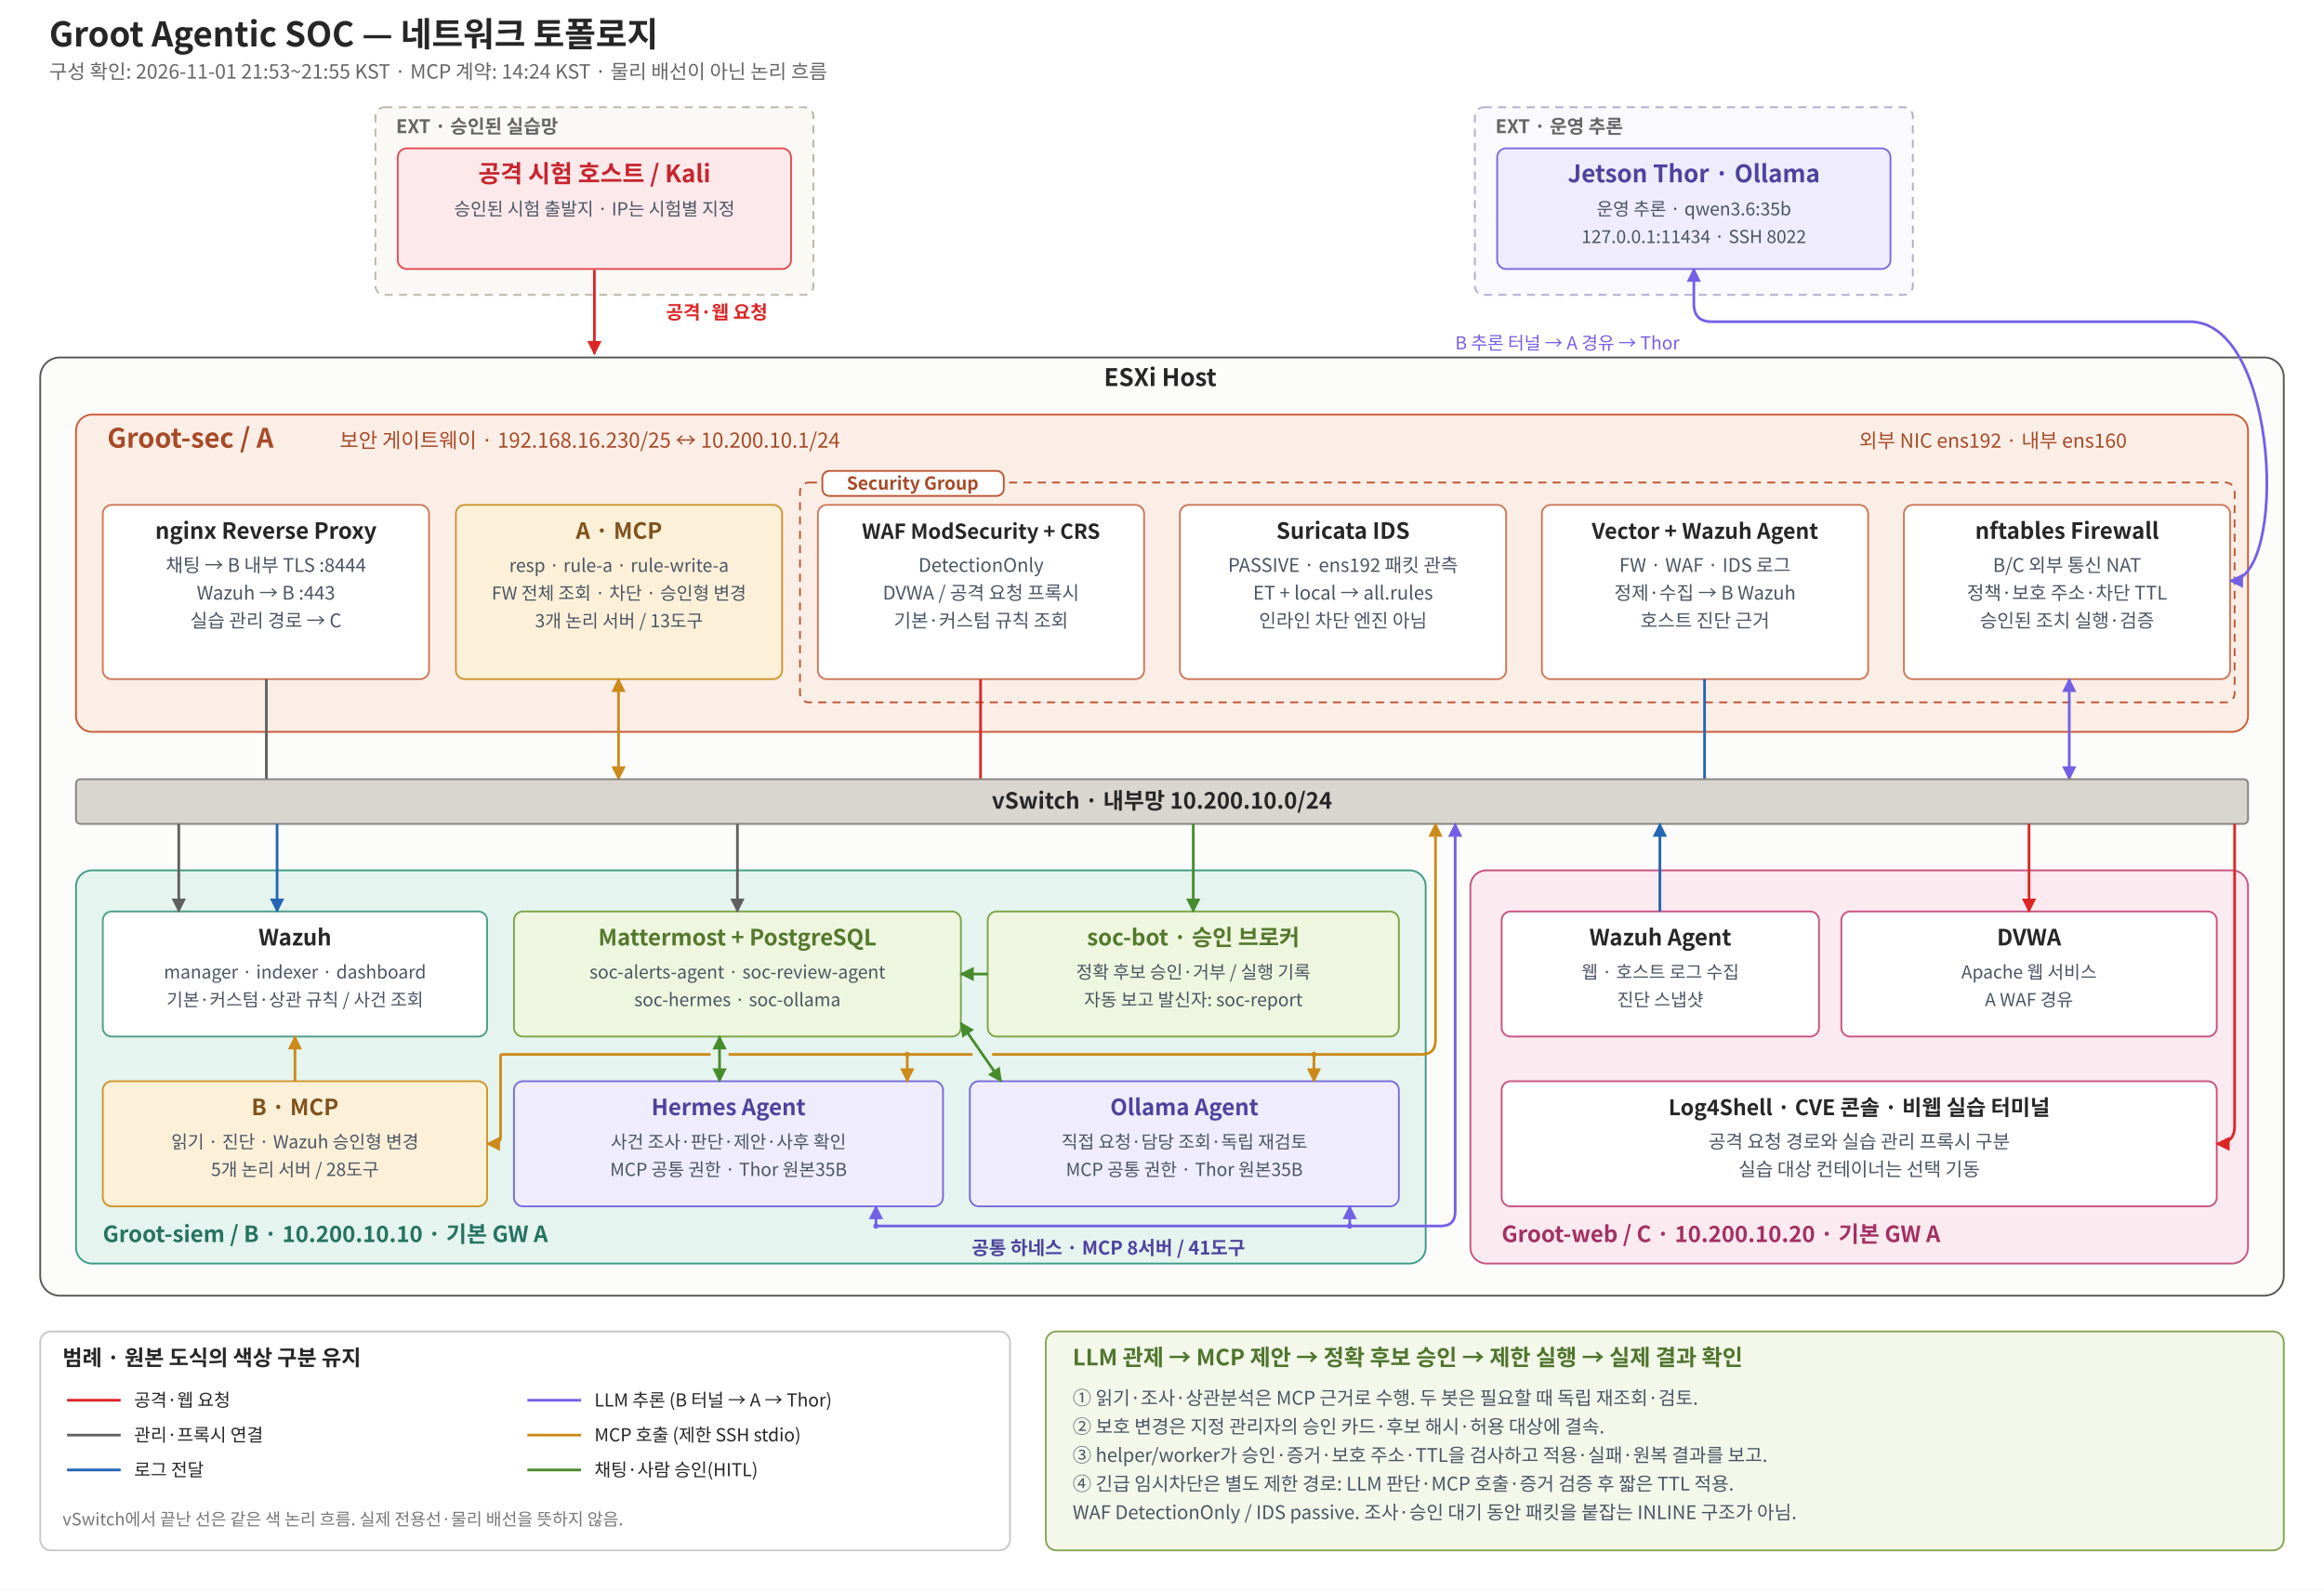
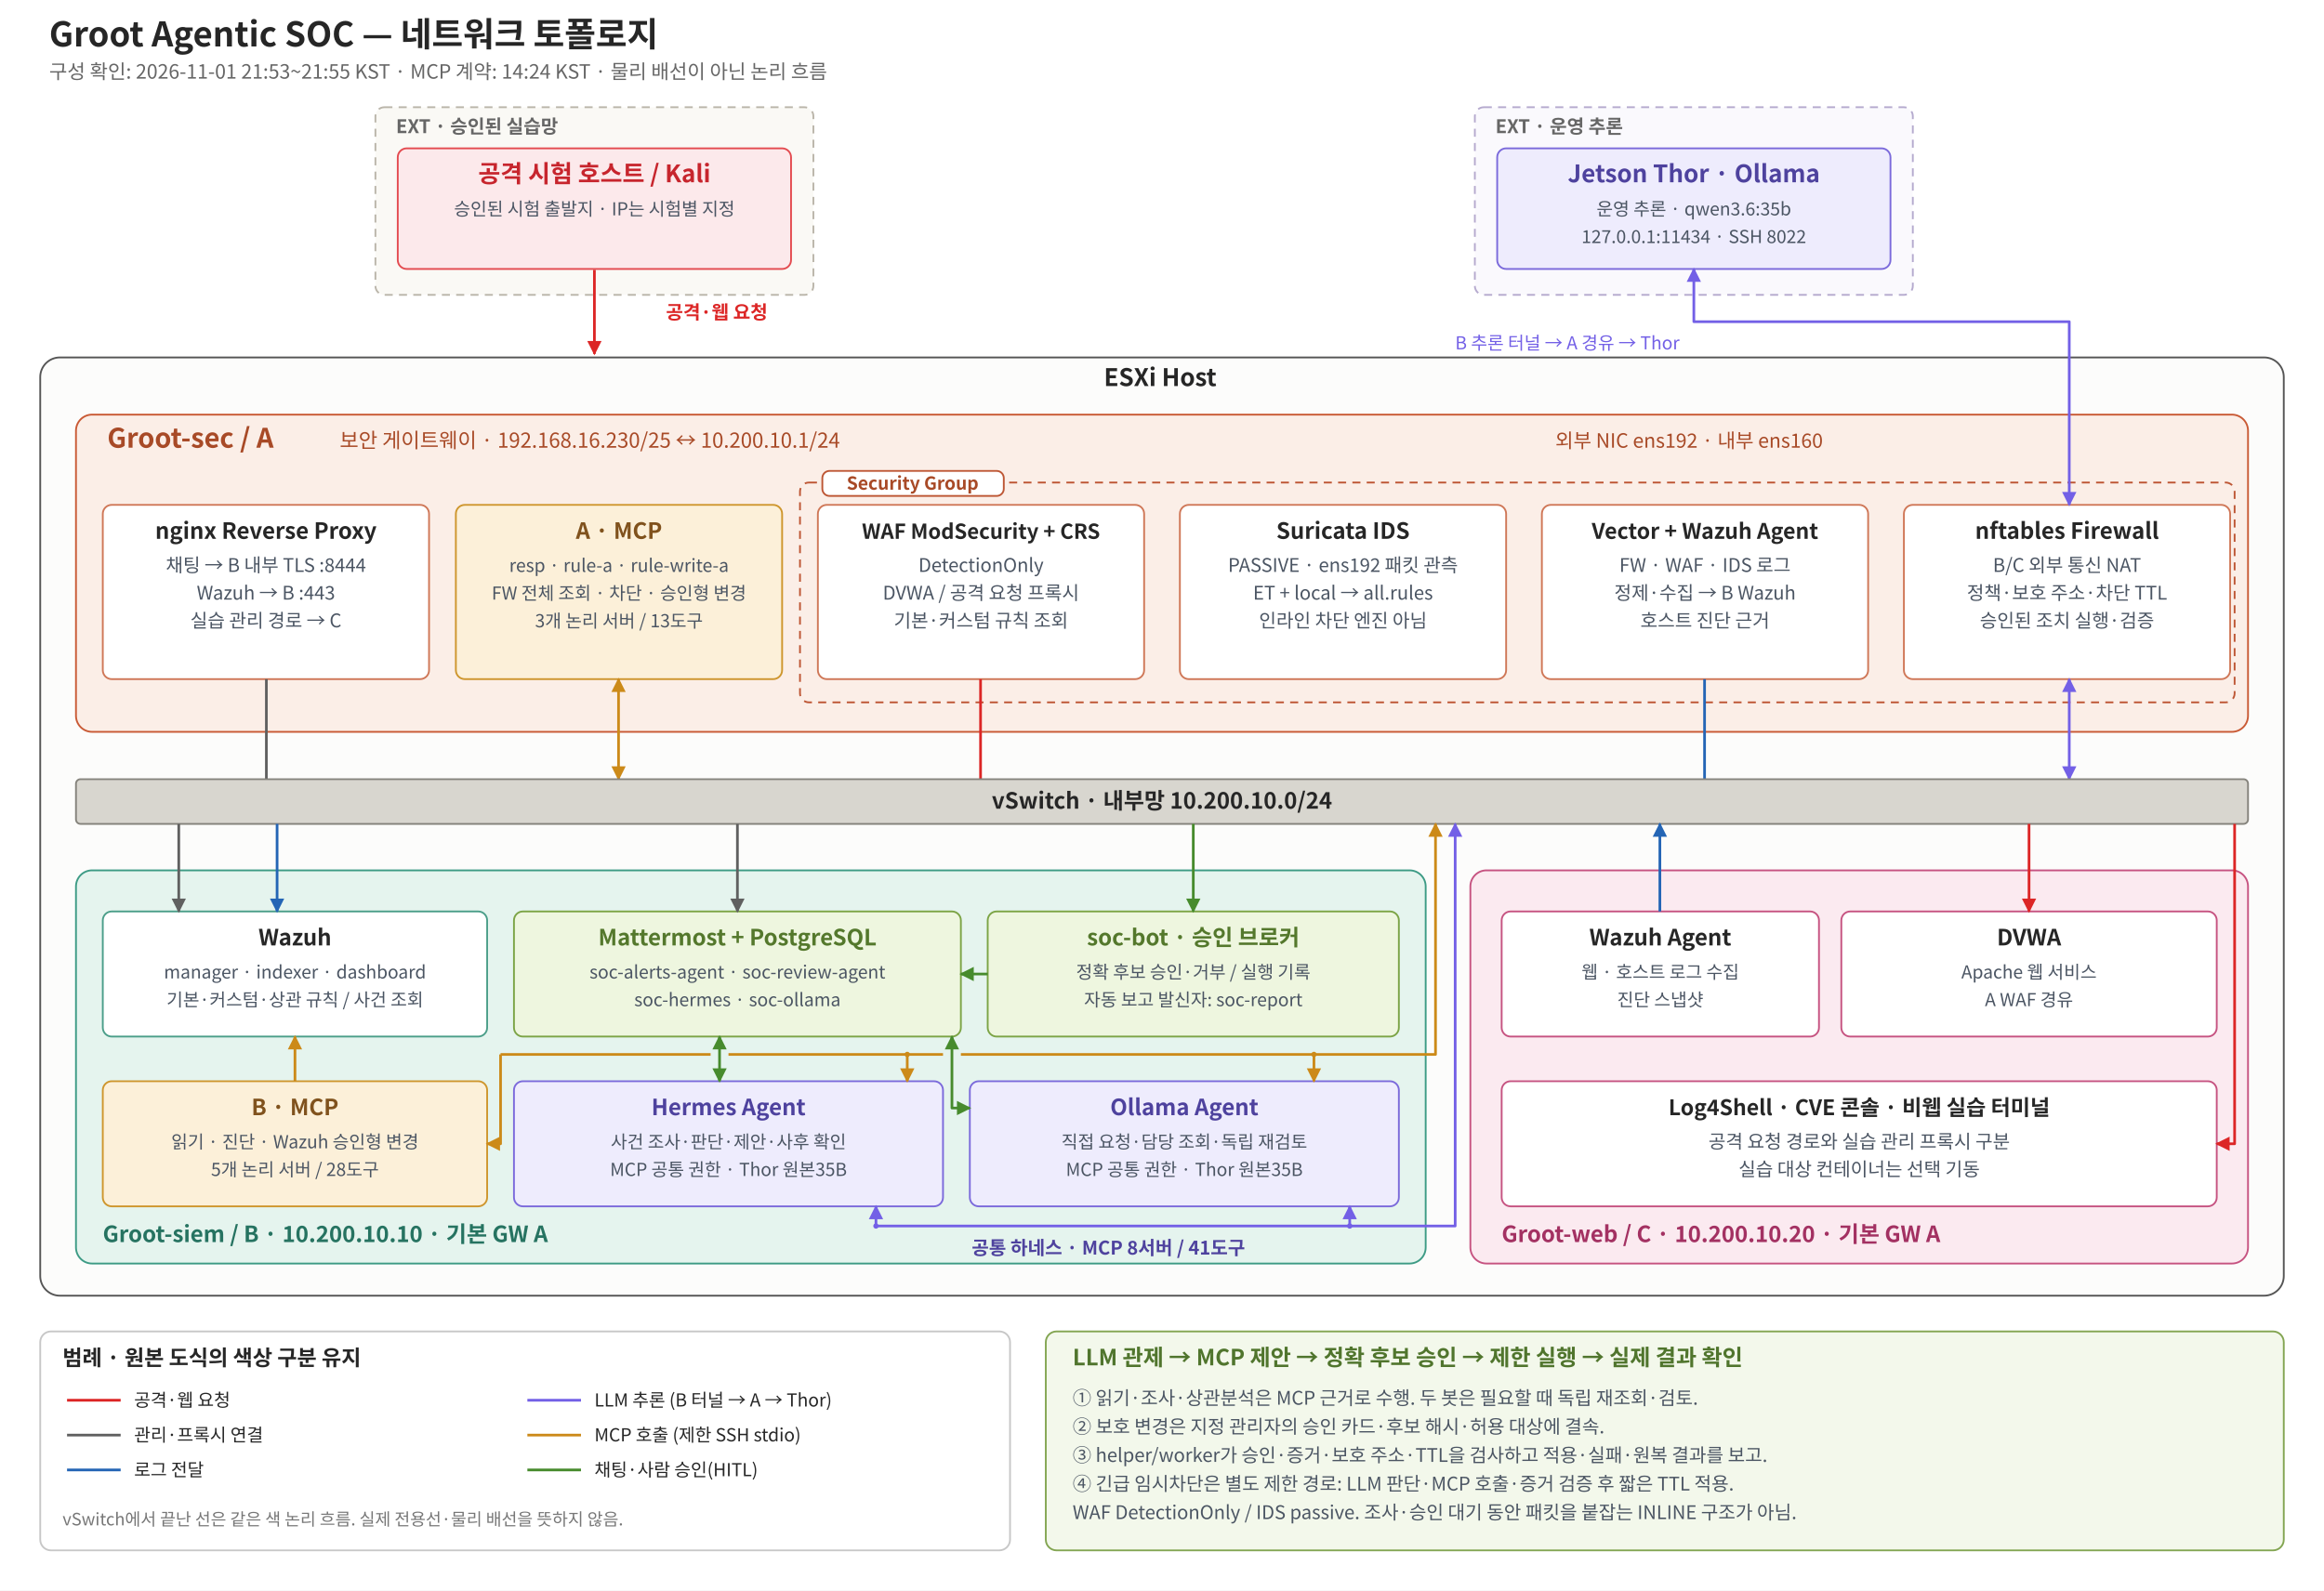
<svg xmlns="http://www.w3.org/2000/svg" width="2600" height="1780" viewBox="0 0 2600 1780" role="img" aria-labelledby="title desc">
  <style>text{font-family:"Apple SD Gothic Neo","Noto Sans CJK KR","Malgun Gothic",sans-serif;fill:#262626}</style>
  <defs>
    <marker id="attack" viewBox="0 0 10 10" refX="9" refY="5" markerUnits="userSpaceOnUse" markerWidth="16" markerHeight="16" orient="auto-start-reverse">
      <path d="M0 0L10 5L0 10Z" fill="#dc2626" />
    </marker>
    <marker id="management" viewBox="0 0 10 10" refX="9" refY="5" markerUnits="userSpaceOnUse" markerWidth="16" markerHeight="16" orient="auto-start-reverse">
      <path d="M0 0L10 5L0 10Z" fill="#606060" />
    </marker>
    <marker id="logs" viewBox="0 0 10 10" refX="9" refY="5" markerUnits="userSpaceOnUse" markerWidth="16" markerHeight="16" orient="auto-start-reverse">
      <path d="M0 0L10 5L0 10Z" fill="#2465b5" />
    </marker>
    <marker id="llm" viewBox="0 0 10 10" refX="9" refY="5" markerUnits="userSpaceOnUse" markerWidth="16" markerHeight="16" orient="auto-start-reverse">
      <path d="M0 0L10 5L0 10Z" fill="#7360e6" />
    </marker>
    <marker id="mcp" viewBox="0 0 10 10" refX="9" refY="5" markerUnits="userSpaceOnUse" markerWidth="16" markerHeight="16" orient="auto-start-reverse">
      <path d="M0 0L10 5L0 10Z" fill="#cc8a19" />
    </marker>
    <marker id="approval" viewBox="0 0 10 10" refX="9" refY="5" markerUnits="userSpaceOnUse" markerWidth="16" markerHeight="16" orient="auto-start-reverse">
      <path d="M0 0L10 5L0 10Z" fill="#478b2d" />
    </marker>
    <marker id="internal" viewBox="0 0 10 10" refX="9" refY="5" markerUnits="userSpaceOnUse" markerWidth="16" markerHeight="16" orient="auto-start-reverse">
      <path d="M0 0L10 5L0 10Z" fill="#cf5389" />
    </marker>
    <marker id="external" viewBox="0 0 10 10" refX="9" refY="5" markerUnits="userSpaceOnUse" markerWidth="16" markerHeight="16" orient="auto-start-reverse">
      <path d="M0 0L10 5L0 10Z" fill="#ef9848" />
    </marker>
  </defs>
  <rect x="0" y="0" width="2600" height="1780" rx="0" fill="#ffffff" stroke="none" stroke-width="2" />
  <text x="55" y="52" font-size="38" style="fill:#262626" text-anchor="start" font-weight="700">Groot Agentic SOC — 네트워크 토폴로지</text>
  <text x="55" y="88" font-size="22" style="fill:#666666" text-anchor="start">구성 확인: 2026-11-01 21:53~21:55 KST · MCP 계약: 14:24 KST · 물리 배선이 아닌 논리 흐름</text>
  <rect x="420" y="120" width="490" height="210" rx="10" fill="#faf9f5" stroke="#bab5aa" stroke-width="2" stroke-dasharray="9 7" />
  <text x="443" y="149" font-size="21" style="fill:#666666" text-anchor="start" font-weight="700">EXT · 승인된 실습망</text>
  <rect x="445" y="166" width="440" height="135" rx="10" fill="#fce9eb" stroke="#e34b50" stroke-width="2" />
  <text x="665.0" y="204" font-size="27" style="fill:#c7252d" text-anchor="middle" font-weight="700">공격 시험 호스트 / Kali</text>
  <text x="665.0" y="241" font-size="20" style="fill:#4b5563" text-anchor="middle">승인된 시험 출발지 · IP는 시험별 지정</text>
  <path d="M665 302V396" fill="none" stroke="#dc2626" stroke-width="3" stroke-linejoin="round" marker-end="url(#attack)" />
  <text x="745" y="357" font-size="21" style="fill:#dc2626" text-anchor="start" font-weight="700">공격·웹 요청</text>
  <rect x="1650" y="120" width="490" height="210" rx="10" fill="#faf9fd" stroke="#b5aace" stroke-width="2" stroke-dasharray="9 7" />
  <text x="1673" y="149" font-size="21" style="fill:#666666" text-anchor="start" font-weight="700">EXT · 운영 추론</text>
  <rect x="1675" y="166" width="440" height="135" rx="10" fill="#eeecfd" stroke="#7b6adb" stroke-width="2" />
  <text x="1895.0" y="204" font-size="27" style="fill:#4e429e" text-anchor="middle" font-weight="700">Jetson Thor · Ollama</text>
  <text x="1895.0" y="241" font-size="20" style="fill:#4b5563" text-anchor="middle">운영 추론 · qwen3.6:35b</text>
  <text x="1895.0" y="272" font-size="20" style="fill:#4b5563" text-anchor="middle">127.0.0.1:11434 · SSH 8022</text>
  <rect x="45" y="400" width="2510" height="1050" rx="22" fill="#fcfcfb" stroke="#555555" stroke-width="2" />
  <text x="1298" y="432" font-size="27" style="fill:#262626" text-anchor="middle" font-weight="700">ESXi Host</text>
  <rect x="85" y="464" width="2430" height="355" rx="18" fill="#fbeee7" stroke="#c95a35" stroke-width="2" />
  <text x="120" y="501" font-size="30" style="fill:#a84a27" text-anchor="start" font-weight="700">Groot-sec / A</text>
  <text x="380" y="501" font-size="23" style="fill:#a84a27" text-anchor="start">보안 게이트웨이 · 192.168.16.230/25 ↔ 10.200.10.1/24</text>
-   <text x="2080" y="501" font-size="22" style="fill:#a84a27" text-anchor="start">외부 NIC ens192 · 내부 ens160</text>
+   <text x="1740" y="501" font-size="22" style="fill:#a84a27" text-anchor="start">외부 NIC ens192 · 내부 ens160</text>
  <rect x="895" y="540" width="1605" height="246" rx="10" fill="none" stroke="#bd5634" stroke-width="2" stroke-dasharray="9 7" />
  <rect x="920" y="527" width="203" height="28" rx="8" fill="white" stroke="#bd5634" stroke-width="2" />
  <text x="1021" y="548" font-size="20" style="fill:#a84a27" text-anchor="middle" font-weight="700">Security Group</text>
  <rect x="115" y="565" width="365" height="195" rx="10" fill="white" stroke="#cf7757" stroke-width="2" />
  <text x="297.5" y="603" font-size="25" style="fill:#262626" text-anchor="middle" font-weight="700">nginx Reverse Proxy</text>
  <text x="297.5" y="640" font-size="21" style="fill:#4b5563" text-anchor="middle">채팅 → B 내부 TLS :8444</text>
  <text x="297.5" y="671" font-size="21" style="fill:#4b5563" text-anchor="middle">Wazuh → B :443</text>
  <text x="297.5" y="702" font-size="21" style="fill:#4b5563" text-anchor="middle">실습 관리 경로 → C</text>
  <rect x="510" y="565" width="365" height="195" rx="10" fill="#fcf0d9" stroke="#ce962d" stroke-width="2" />
  <text x="692.5" y="603" font-size="25" style="fill:#80521d" text-anchor="middle" font-weight="700">A · MCP</text>
  <text x="692.5" y="640" font-size="20" style="fill:#4b5563" text-anchor="middle">resp · rule-a · rule-write-a</text>
  <text x="692.5" y="671" font-size="20" style="fill:#4b5563" text-anchor="middle">FW 전체 조회 · 차단 · 승인형 변경</text>
  <text x="692.5" y="702" font-size="20" style="fill:#4b5563" text-anchor="middle">3개 논리 서버 / 13도구</text>
  <rect x="915" y="565" width="365" height="195" rx="10" fill="white" stroke="#cf7757" stroke-width="2" />
  <text x="1097.5" y="603" font-size="23" style="fill:#262626" text-anchor="middle" font-weight="700">WAF ModSecurity + CRS</text>
  <text x="1097.5" y="640" font-size="21" style="fill:#4b5563" text-anchor="middle">DetectionOnly</text>
  <text x="1097.5" y="671" font-size="21" style="fill:#4b5563" text-anchor="middle">DVWA / 공격 요청 프록시</text>
  <text x="1097.5" y="702" font-size="21" style="fill:#4b5563" text-anchor="middle">기본·커스텀 규칙 조회</text>
  <rect x="1320" y="565" width="365" height="195" rx="10" fill="white" stroke="#cf7757" stroke-width="2" />
  <text x="1502.5" y="603" font-size="25" style="fill:#262626" text-anchor="middle" font-weight="700">Suricata IDS</text>
  <text x="1502.5" y="640" font-size="21" style="fill:#4b5563" text-anchor="middle">PASSIVE · ens192 패킷 관측</text>
  <text x="1502.5" y="671" font-size="21" style="fill:#4b5563" text-anchor="middle">ET + local → all.rules</text>
  <text x="1502.5" y="702" font-size="21" style="fill:#4b5563" text-anchor="middle">인라인 차단 엔진 아님</text>
  <rect x="1725" y="565" width="365" height="195" rx="10" fill="white" stroke="#cf7757" stroke-width="2" />
  <text x="1907.5" y="603" font-size="24" style="fill:#262626" text-anchor="middle" font-weight="700">Vector + Wazuh Agent</text>
  <text x="1907.5" y="640" font-size="21" style="fill:#4b5563" text-anchor="middle">FW · WAF · IDS 로그</text>
  <text x="1907.5" y="671" font-size="21" style="fill:#4b5563" text-anchor="middle">정제·수집 → B Wazuh</text>
  <text x="1907.5" y="702" font-size="21" style="fill:#4b5563" text-anchor="middle">호스트 진단 근거</text>
  <rect x="2130" y="565" width="365" height="195" rx="10" fill="white" stroke="#cf7757" stroke-width="2" />
  <text x="2312.5" y="603" font-size="25" style="fill:#262626" text-anchor="middle" font-weight="700">nftables Firewall</text>
  <text x="2312.5" y="640" font-size="21" style="fill:#4b5563" text-anchor="middle">B/C 외부 통신 NAT</text>
  <text x="2312.5" y="671" font-size="21" style="fill:#4b5563" text-anchor="middle">정책·보호 주소·차단 TTL</text>
  <text x="2312.5" y="702" font-size="21" style="fill:#4b5563" text-anchor="middle">승인된 조치 실행·검증</text>
-   <path id="gateway-thor-inference" d="M2495 650C2560 650 2550 360 2450 360H1915Q1895 360 1895 340V301" fill="none" stroke="#7360e6" stroke-width="3" stroke-linejoin="round" marker-end="url(#llm)" marker-start="url(#llm)" />
+   <path id="gateway-thor-inference" d="M2315 565V360H1895V301" fill="none" stroke="#7360e6" stroke-width="3" stroke-linejoin="round" marker-end="url(#llm)" marker-start="url(#llm)" />
  <text x="1628" y="391" font-size="20" style="fill:#7360e6" text-anchor="start">B 추론 터널 → A 경유 → Thor</text>
  <path d="M298 760V872" fill="none" stroke="#606060" stroke-width="3" stroke-linejoin="round" />
  <path d="M692 760V872" fill="none" stroke="#cc8a19" stroke-width="3" stroke-linejoin="round" marker-end="url(#mcp)" marker-start="url(#mcp)" />
  <path d="M1097 760V872" fill="none" stroke="#dc2626" stroke-width="3" stroke-linejoin="round" />
  <path d="M1907 760V872" fill="none" stroke="#2465b5" stroke-width="3" stroke-linejoin="round" />
  <path id="switch-gateway-inference" d="M2315 872V760" fill="none" stroke="#7360e6" stroke-width="3" stroke-linejoin="round" marker-end="url(#llm)" marker-start="url(#llm)" />
  <rect x="85" y="872" width="2430" height="50" rx="5" fill="#d8d6cf" stroke="#85837c" stroke-width="2" />
  <text x="1300" y="905" font-size="25" style="fill:#262626" text-anchor="middle" font-weight="700">vSwitch · 내부망 10.200.10.0/24</text>
  <rect x="85" y="974" width="1510" height="440" rx="18" fill="#e5f4ee" stroke="#3d9b85" stroke-width="2" />
  <rect x="1645" y="974" width="870" height="440" rx="18" fill="#fbeaf0" stroke="#c65381" stroke-width="2" />
  <rect x="115" y="1020" width="430" height="140" rx="10" fill="white" stroke="#4b9e89" stroke-width="2" />
  <text x="330.0" y="1058" font-size="25" style="fill:#262626" text-anchor="middle" font-weight="700">Wazuh</text>
  <text x="330.0" y="1095" font-size="20" style="fill:#4b5563" text-anchor="middle">manager · indexer · dashboard</text>
  <text x="330.0" y="1126" font-size="20" style="fill:#4b5563" text-anchor="middle">기본·커스텀·상관 규칙 / 사건 조회</text>
  <rect x="575" y="1020" width="500" height="140" rx="10" fill="#eef6df" stroke="#7ca446" stroke-width="2" />
  <text x="825.0" y="1058" font-size="25" style="fill:#54782c" text-anchor="middle" font-weight="700">Mattermost + PostgreSQL</text>
  <text x="825.0" y="1095" font-size="20" style="fill:#4b5563" text-anchor="middle">soc-alerts-agent · soc-review-agent</text>
  <text x="825.0" y="1126" font-size="20" style="fill:#4b5563" text-anchor="middle">soc-hermes · soc-ollama</text>
  <rect x="1105" y="1020" width="460" height="140" rx="10" fill="#eef6df" stroke="#7ca446" stroke-width="2" />
  <text x="1335.0" y="1058" font-size="25" style="fill:#54782c" text-anchor="middle" font-weight="700">soc-bot · 승인 브로커</text>
  <text x="1335.0" y="1095" font-size="20" style="fill:#4b5563" text-anchor="middle">정확 후보 승인·거부 / 실행 기록</text>
  <text x="1335.0" y="1126" font-size="20" style="fill:#4b5563" text-anchor="middle">자동 보고 발신자: soc-report</text>
  <rect x="115" y="1210" width="430" height="140" rx="10" fill="#fcf0d9" stroke="#ce962d" stroke-width="2" />
  <text x="330.0" y="1248" font-size="25" style="fill:#80521d" text-anchor="middle" font-weight="700">B · MCP</text>
  <text x="330.0" y="1285" font-size="20" style="fill:#4b5563" text-anchor="middle">읽기 · 진단 · Wazuh 승인형 변경</text>
  <text x="330.0" y="1316" font-size="20" style="fill:#4b5563" text-anchor="middle">5개 논리 서버 / 28도구</text>
  <rect x="575" y="1210" width="480" height="140" rx="10" fill="#eeecfd" stroke="#7b6adb" stroke-width="2" />
  <text x="815.0" y="1248" font-size="25" style="fill:#4e429e" text-anchor="middle" font-weight="700">Hermes Agent</text>
  <text x="815.0" y="1285" font-size="20" style="fill:#4b5563" text-anchor="middle">사건 조사·판단·제안·사후 확인</text>
  <text x="815.0" y="1316" font-size="20" style="fill:#4b5563" text-anchor="middle">MCP 공통 권한 · Thor 원본35B</text>
  <rect x="1085" y="1210" width="480" height="140" rx="10" fill="#eeecfd" stroke="#7b6adb" stroke-width="2" />
  <text x="1325.0" y="1248" font-size="25" style="fill:#4e429e" text-anchor="middle" font-weight="700">Ollama Agent</text>
  <text x="1325.0" y="1285" font-size="20" style="fill:#4b5563" text-anchor="middle">직접 요청·담당 조회·독립 재검토</text>
  <text x="1325.0" y="1316" font-size="20" style="fill:#4b5563" text-anchor="middle">MCP 공통 권한 · Thor 원본35B</text>
  <text x="115" y="1390" font-size="25" style="fill:#267361" text-anchor="start" font-weight="700">Groot-siem / B · 10.200.10.10 · 기본 GW A</text>
  <rect x="1680" y="1020" width="355" height="140" rx="10" fill="white" stroke="#c65381" stroke-width="2" />
  <text x="1857.5" y="1058" font-size="25" style="fill:#262626" text-anchor="middle" font-weight="700">Wazuh Agent</text>
  <text x="1857.5" y="1095" font-size="20" style="fill:#4b5563" text-anchor="middle">웹 · 호스트 로그 수집</text>
  <text x="1857.5" y="1126" font-size="20" style="fill:#4b5563" text-anchor="middle">진단 스냅샷</text>
  <rect x="2060" y="1020" width="420" height="140" rx="10" fill="white" stroke="#c65381" stroke-width="2" />
  <text x="2270.0" y="1058" font-size="25" style="fill:#262626" text-anchor="middle" font-weight="700">DVWA</text>
  <text x="2270.0" y="1095" font-size="20" style="fill:#4b5563" text-anchor="middle">Apache 웹 서비스</text>
  <text x="2270.0" y="1126" font-size="20" style="fill:#4b5563" text-anchor="middle">A WAF 경유</text>
  <rect x="1680" y="1210" width="800" height="140" rx="10" fill="white" stroke="#c65381" stroke-width="2" />
  <text x="2080.0" y="1248" font-size="24" style="fill:#262626" text-anchor="middle" font-weight="700">Log4Shell · CVE 콘솔 · 비웹 실습 터미널</text>
  <text x="2080.0" y="1285" font-size="21" style="fill:#4b5563" text-anchor="middle">공격 요청 경로와 실습 관리 프록시 구분</text>
  <text x="2080.0" y="1316" font-size="21" style="fill:#4b5563" text-anchor="middle">실습 대상 컨테이너는 선택 기동</text>
  <text x="1680" y="1390" font-size="25" style="fill:#a33162" text-anchor="start" font-weight="700">Groot-web / C · 10.200.10.20 · 기본 GW A</text>
  <path d="M200 922V1020" fill="none" stroke="#606060" stroke-width="3" stroke-linejoin="round" marker-end="url(#management)" />
  <path d="M310 922V1020" fill="none" stroke="#2465b5" stroke-width="3" stroke-linejoin="round" marker-end="url(#logs)" />
  <path d="M825 922V1020" fill="none" stroke="#606060" stroke-width="3" stroke-linejoin="round" marker-end="url(#management)" />
  <path d="M1335 922V1020" fill="none" stroke="#478b2d" stroke-width="3" stroke-linejoin="round" marker-end="url(#approval)" />
  <path d="M2270 922V1020" fill="none" stroke="#dc2626" stroke-width="3" stroke-linejoin="round" marker-end="url(#attack)" />
  <path d="M1857 1020V922" fill="none" stroke="#2465b5" stroke-width="3" stroke-linejoin="round" marker-end="url(#logs)" />
-   <path d="M2500 922V1260Q2500 1280 2480 1280" fill="none" stroke="#dc2626" stroke-width="3" stroke-linejoin="round" marker-end="url(#attack)" />
+   <path d="M2500 922V1280H2480" fill="none" stroke="#dc2626" stroke-width="3" stroke-linejoin="round" marker-end="url(#attack)" />
  <path d="M330 1210V1160" fill="none" stroke="#cc8a19" stroke-width="3" stroke-linejoin="round" marker-end="url(#mcp)" />
-   <path id="mcp-shared-to-a" d="M560 1180H795M815 1180H1088M1110 1180H1590Q1606 1180 1606 1164V922" fill="none" stroke="#cc8a19" stroke-width="3" stroke-linejoin="round" marker-end="url(#mcp)" />
-   <path id="mcp-shared-to-b" d="M560 1180V1272Q560 1280 552 1280H545" fill="none" stroke="#cc8a19" stroke-width="3" stroke-linejoin="round" marker-end="url(#mcp)" />
+   <path id="mcp-shared-to-a" d="M560 1180H795M815 1180H1055M1075 1180H1606V922" fill="none" stroke="#cc8a19" stroke-width="3" stroke-linejoin="round" marker-end="url(#mcp)" />
+   <path id="mcp-shared-to-b" d="M560 1180V1280H545" fill="none" stroke="#cc8a19" stroke-width="3" stroke-linejoin="round" marker-end="url(#mcp)" />
  <path id="hermes-mcp-shared" d="M1015 1210V1180" fill="none" stroke="#cc8a19" stroke-width="3" stroke-linejoin="round" marker-start="url(#mcp)" />
  <path id="ollama-mcp-shared" d="M1470 1210V1180" fill="none" stroke="#cc8a19" stroke-width="3" stroke-linejoin="round" marker-start="url(#mcp)" />
  <circle cx="1015" cy="1180" r="3" fill="#cc8a19" />
  <circle cx="1470" cy="1180" r="3" fill="#cc8a19" />
  <path id="mattermost-hermes" d="M805 1160V1210" fill="none" stroke="#478b2d" stroke-width="3" stroke-linejoin="round" marker-end="url(#approval)" marker-start="url(#approval)" />
-   <path id="mattermost-ollama" d="M1075 1145L1120 1210" fill="none" stroke="#478b2d" stroke-width="3" stroke-linejoin="round" marker-end="url(#approval)" marker-start="url(#approval)" />
+   <path id="mattermost-ollama" d="M1065 1160V1240H1085" fill="none" stroke="#478b2d" stroke-width="3" stroke-linejoin="round" marker-end="url(#approval)" marker-start="url(#approval)" />
  <path d="M1105 1090H1075" fill="none" stroke="#478b2d" stroke-width="3" stroke-linejoin="round" marker-end="url(#approval)" />
-   <path id="inference-shared-to-gateway" d="M980 1372H1612Q1628 1372 1628 1356V922" fill="none" stroke="#7360e6" stroke-width="3" stroke-linejoin="round" marker-end="url(#llm)" />
+   <path id="inference-shared-to-gateway" d="M980 1372H1628V922" fill="none" stroke="#7360e6" stroke-width="3" stroke-linejoin="round" marker-end="url(#llm)" />
  <path id="hermes-inference" d="M980 1350V1372" fill="none" stroke="#7360e6" stroke-width="3" stroke-linejoin="round" marker-start="url(#llm)" />
  <path id="ollama-inference" d="M1510 1350V1372" fill="none" stroke="#7360e6" stroke-width="3" stroke-linejoin="round" marker-start="url(#llm)" />
  <circle cx="980" cy="1372" r="3" fill="#7360e6" />
  <circle cx="1510" cy="1372" r="3" fill="#7360e6" />
  <text x="1240" y="1404" font-size="21" style="fill:#4e429e" text-anchor="middle" font-weight="700">공통 하네스 · MCP 8서버 / 41도구</text>
  <rect x="45" y="1490" width="1085" height="245" rx="12" fill="white" stroke="#c7c7c7" stroke-width="2" />
  <text x="70" y="1528" font-size="24" style="fill:#262626" text-anchor="start" font-weight="700">범례 · 원본 도식의 색상 구분 유지</text>
  <path d="M75 1567h60" fill="none" stroke="#dc2626" stroke-width="3" stroke-linejoin="round" />
  <text x="150" y="1574" font-size="20" style="fill:#262626" text-anchor="start">공격·웹 요청</text>
  <path d="M75 1606h60" fill="none" stroke="#606060" stroke-width="3" stroke-linejoin="round" />
  <text x="150" y="1613" font-size="20" style="fill:#262626" text-anchor="start">관리·프록시 연결</text>
  <path d="M75 1645h60" fill="none" stroke="#2465b5" stroke-width="3" stroke-linejoin="round" />
  <text x="150" y="1652" font-size="20" style="fill:#262626" text-anchor="start">로그 전달</text>
  <path d="M590 1567h60" fill="none" stroke="#7360e6" stroke-width="3" stroke-linejoin="round" />
  <text x="665" y="1574" font-size="20" style="fill:#262626" text-anchor="start">LLM 추론 (B 터널 → A → Thor)</text>
  <path d="M590 1606h60" fill="none" stroke="#cc8a19" stroke-width="3" stroke-linejoin="round" />
  <text x="665" y="1613" font-size="20" style="fill:#262626" text-anchor="start">MCP 호출 (제한 SSH stdio)</text>
  <path d="M590 1645h60" fill="none" stroke="#478b2d" stroke-width="3" stroke-linejoin="round" />
  <text x="665" y="1652" font-size="20" style="fill:#262626" text-anchor="start">채팅·사람 승인(HITL)</text>
  <text x="70" y="1707" font-size="19" style="fill:#777777" text-anchor="start">vSwitch에서 끝난 선은 같은 색 논리 흐름. 실제 전용선·물리 배선을 뜻하지 않음.</text>
  <rect x="1170" y="1490" width="1385" height="245" rx="12" fill="#f3f8eb" stroke="#83a552" stroke-width="2" />
  <text x="1200" y="1528" font-size="25" style="fill:#50752d" text-anchor="start" font-weight="700">LLM 관제 → MCP 제안 → 정확 후보 승인 → 제한 실행 → 실제 결과 확인</text>
  <text x="1200" y="1572" font-size="21" style="fill:#4b5563" text-anchor="start">① 읽기·조사·상관분석은 MCP 근거로 수행. 두 봇은 필요할 때 독립 재조회·검토.</text>
  <text x="1200" y="1604" font-size="21" style="fill:#4b5563" text-anchor="start">② 보호 변경은 지정 관리자의 승인 카드·후보 해시·허용 대상에 결속.</text>
  <text x="1200" y="1636" font-size="21" style="fill:#4b5563" text-anchor="start">③ helper/worker가 승인·증거·보호 주소·TTL을 검사하고 적용·실패·원복 결과를 보고.</text>
  <text x="1200" y="1668" font-size="21" style="fill:#4b5563" text-anchor="start">④ 긴급 임시차단은 별도 제한 경로: LLM 판단·MCP 호출·증거 검증 후 짧은 TTL 적용.</text>
  <text x="1200" y="1700" font-size="21" style="fill:#4b5563" text-anchor="start">WAF DetectionOnly / IDS passive. 조사·승인 대기 동안 패킷을 붙잡는 INLINE 구조가 아님.</text>
</svg>
